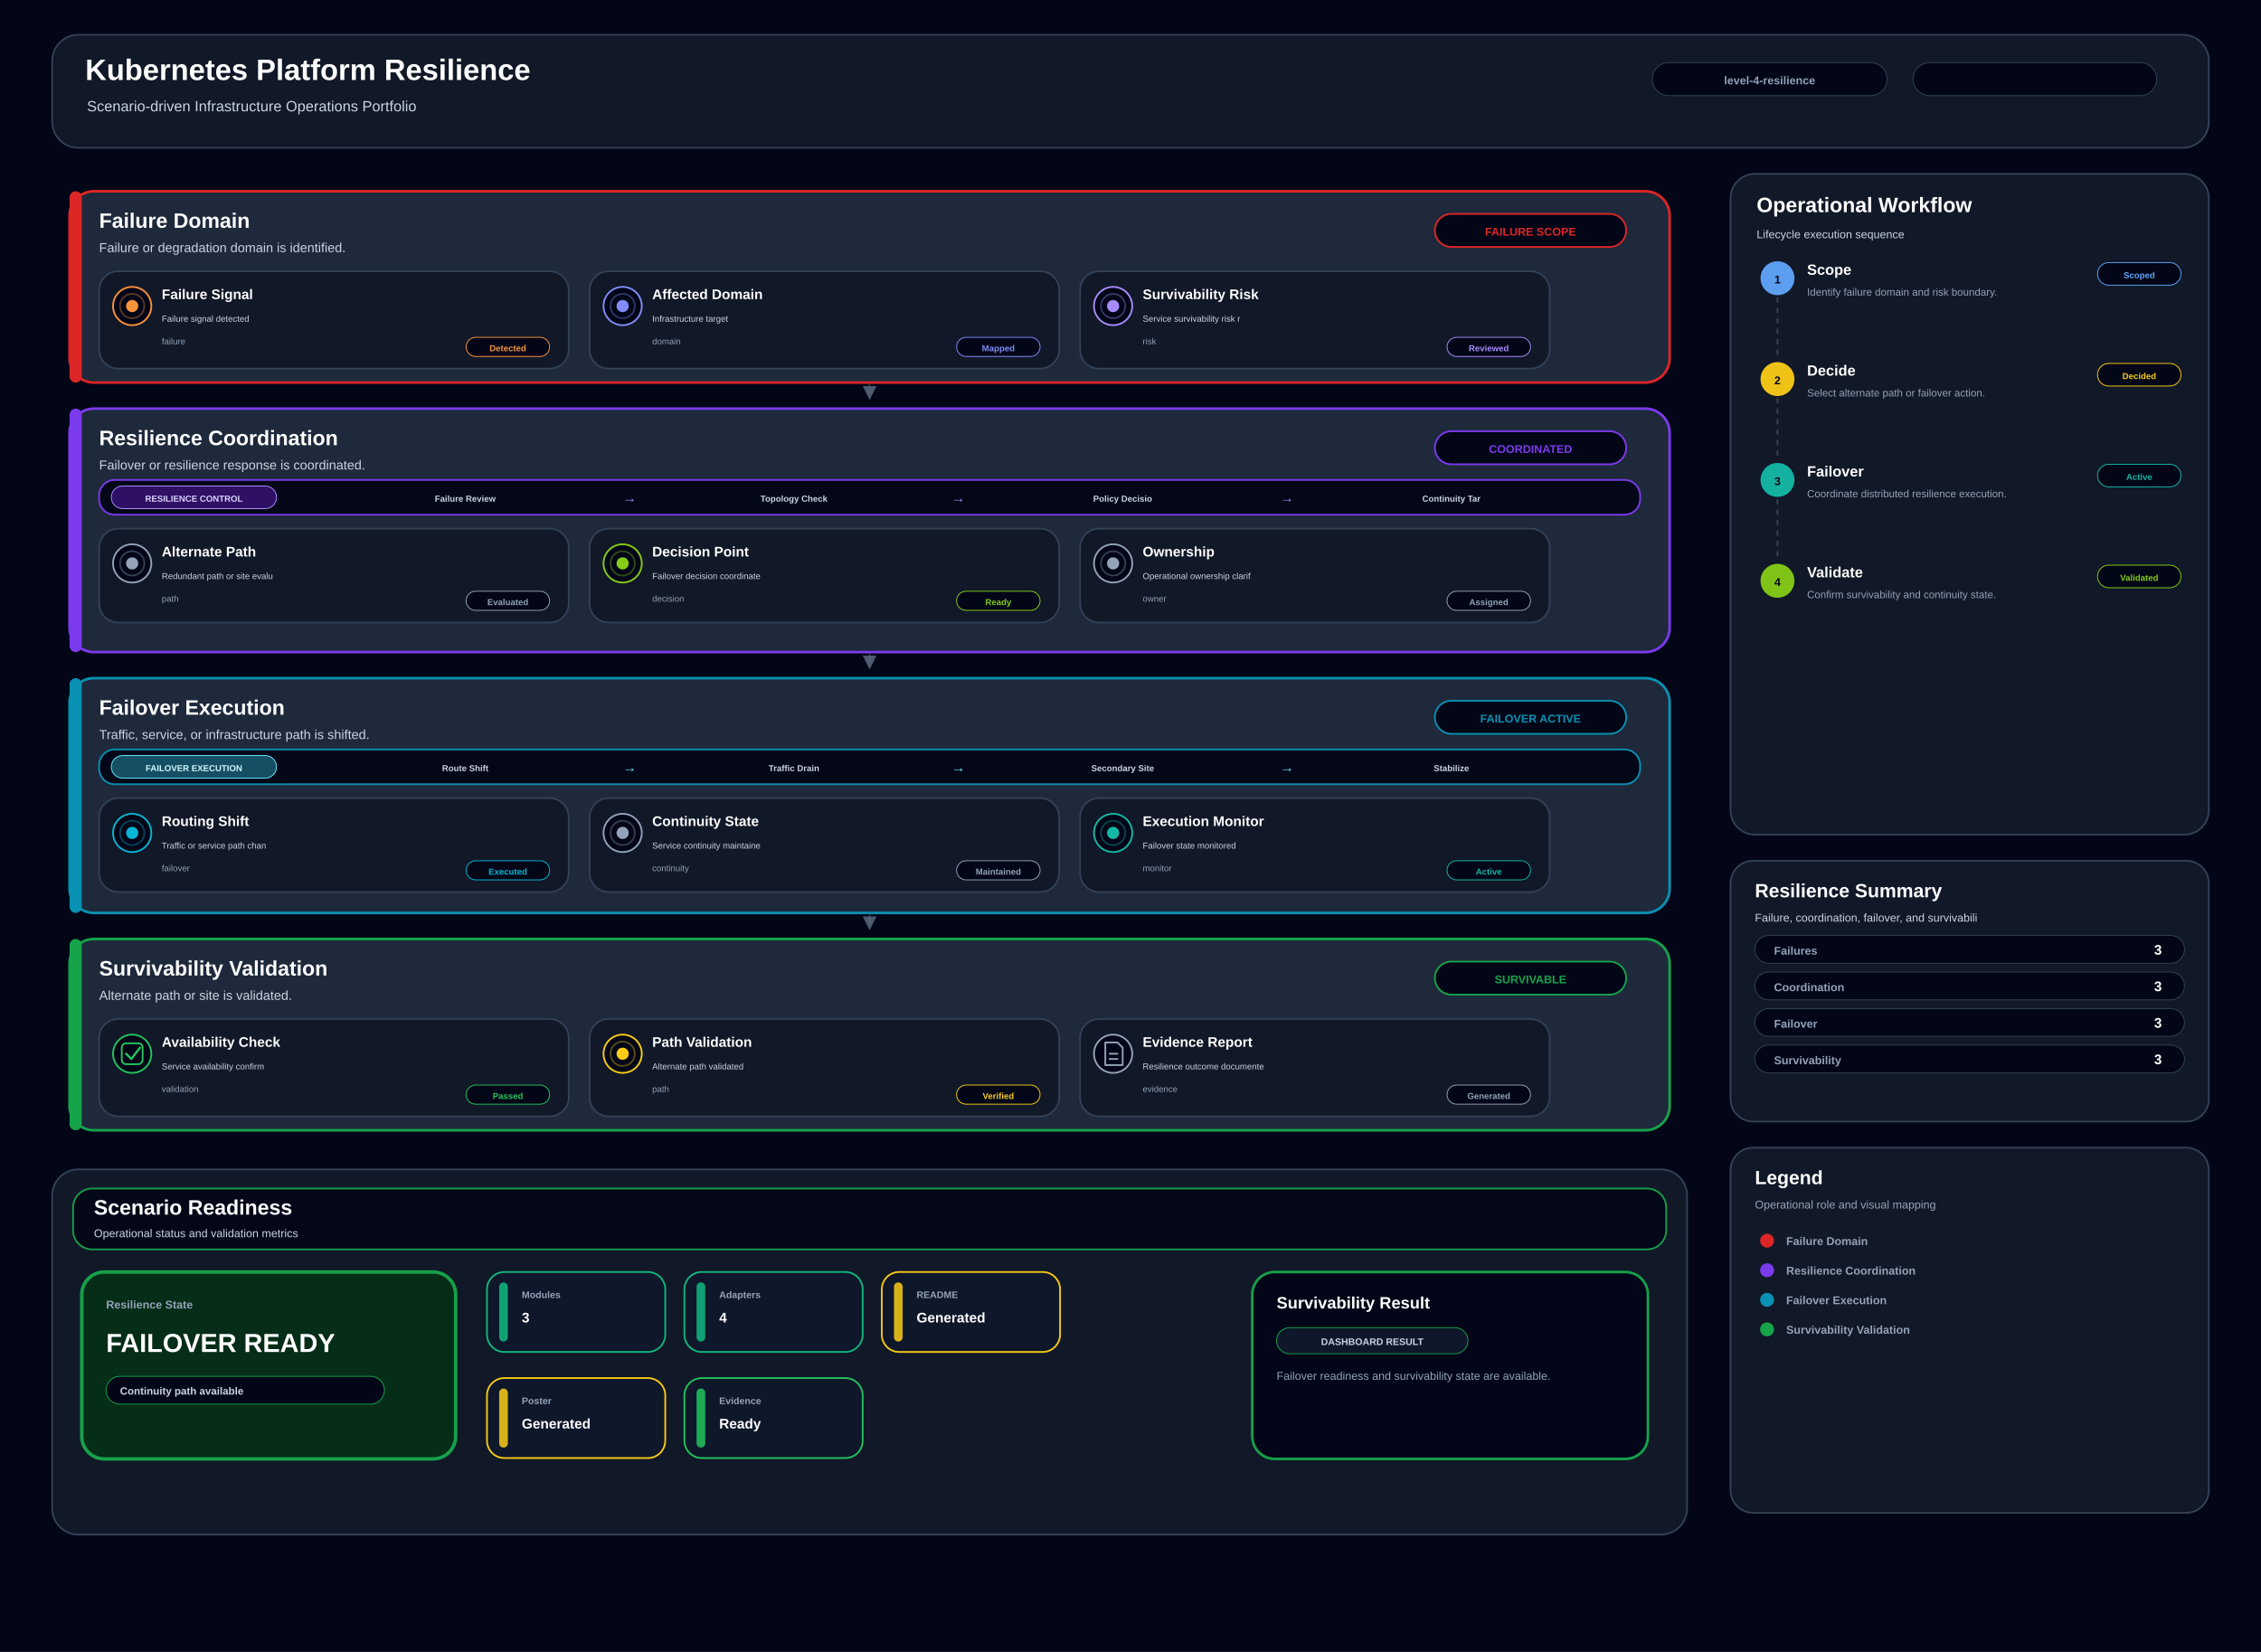
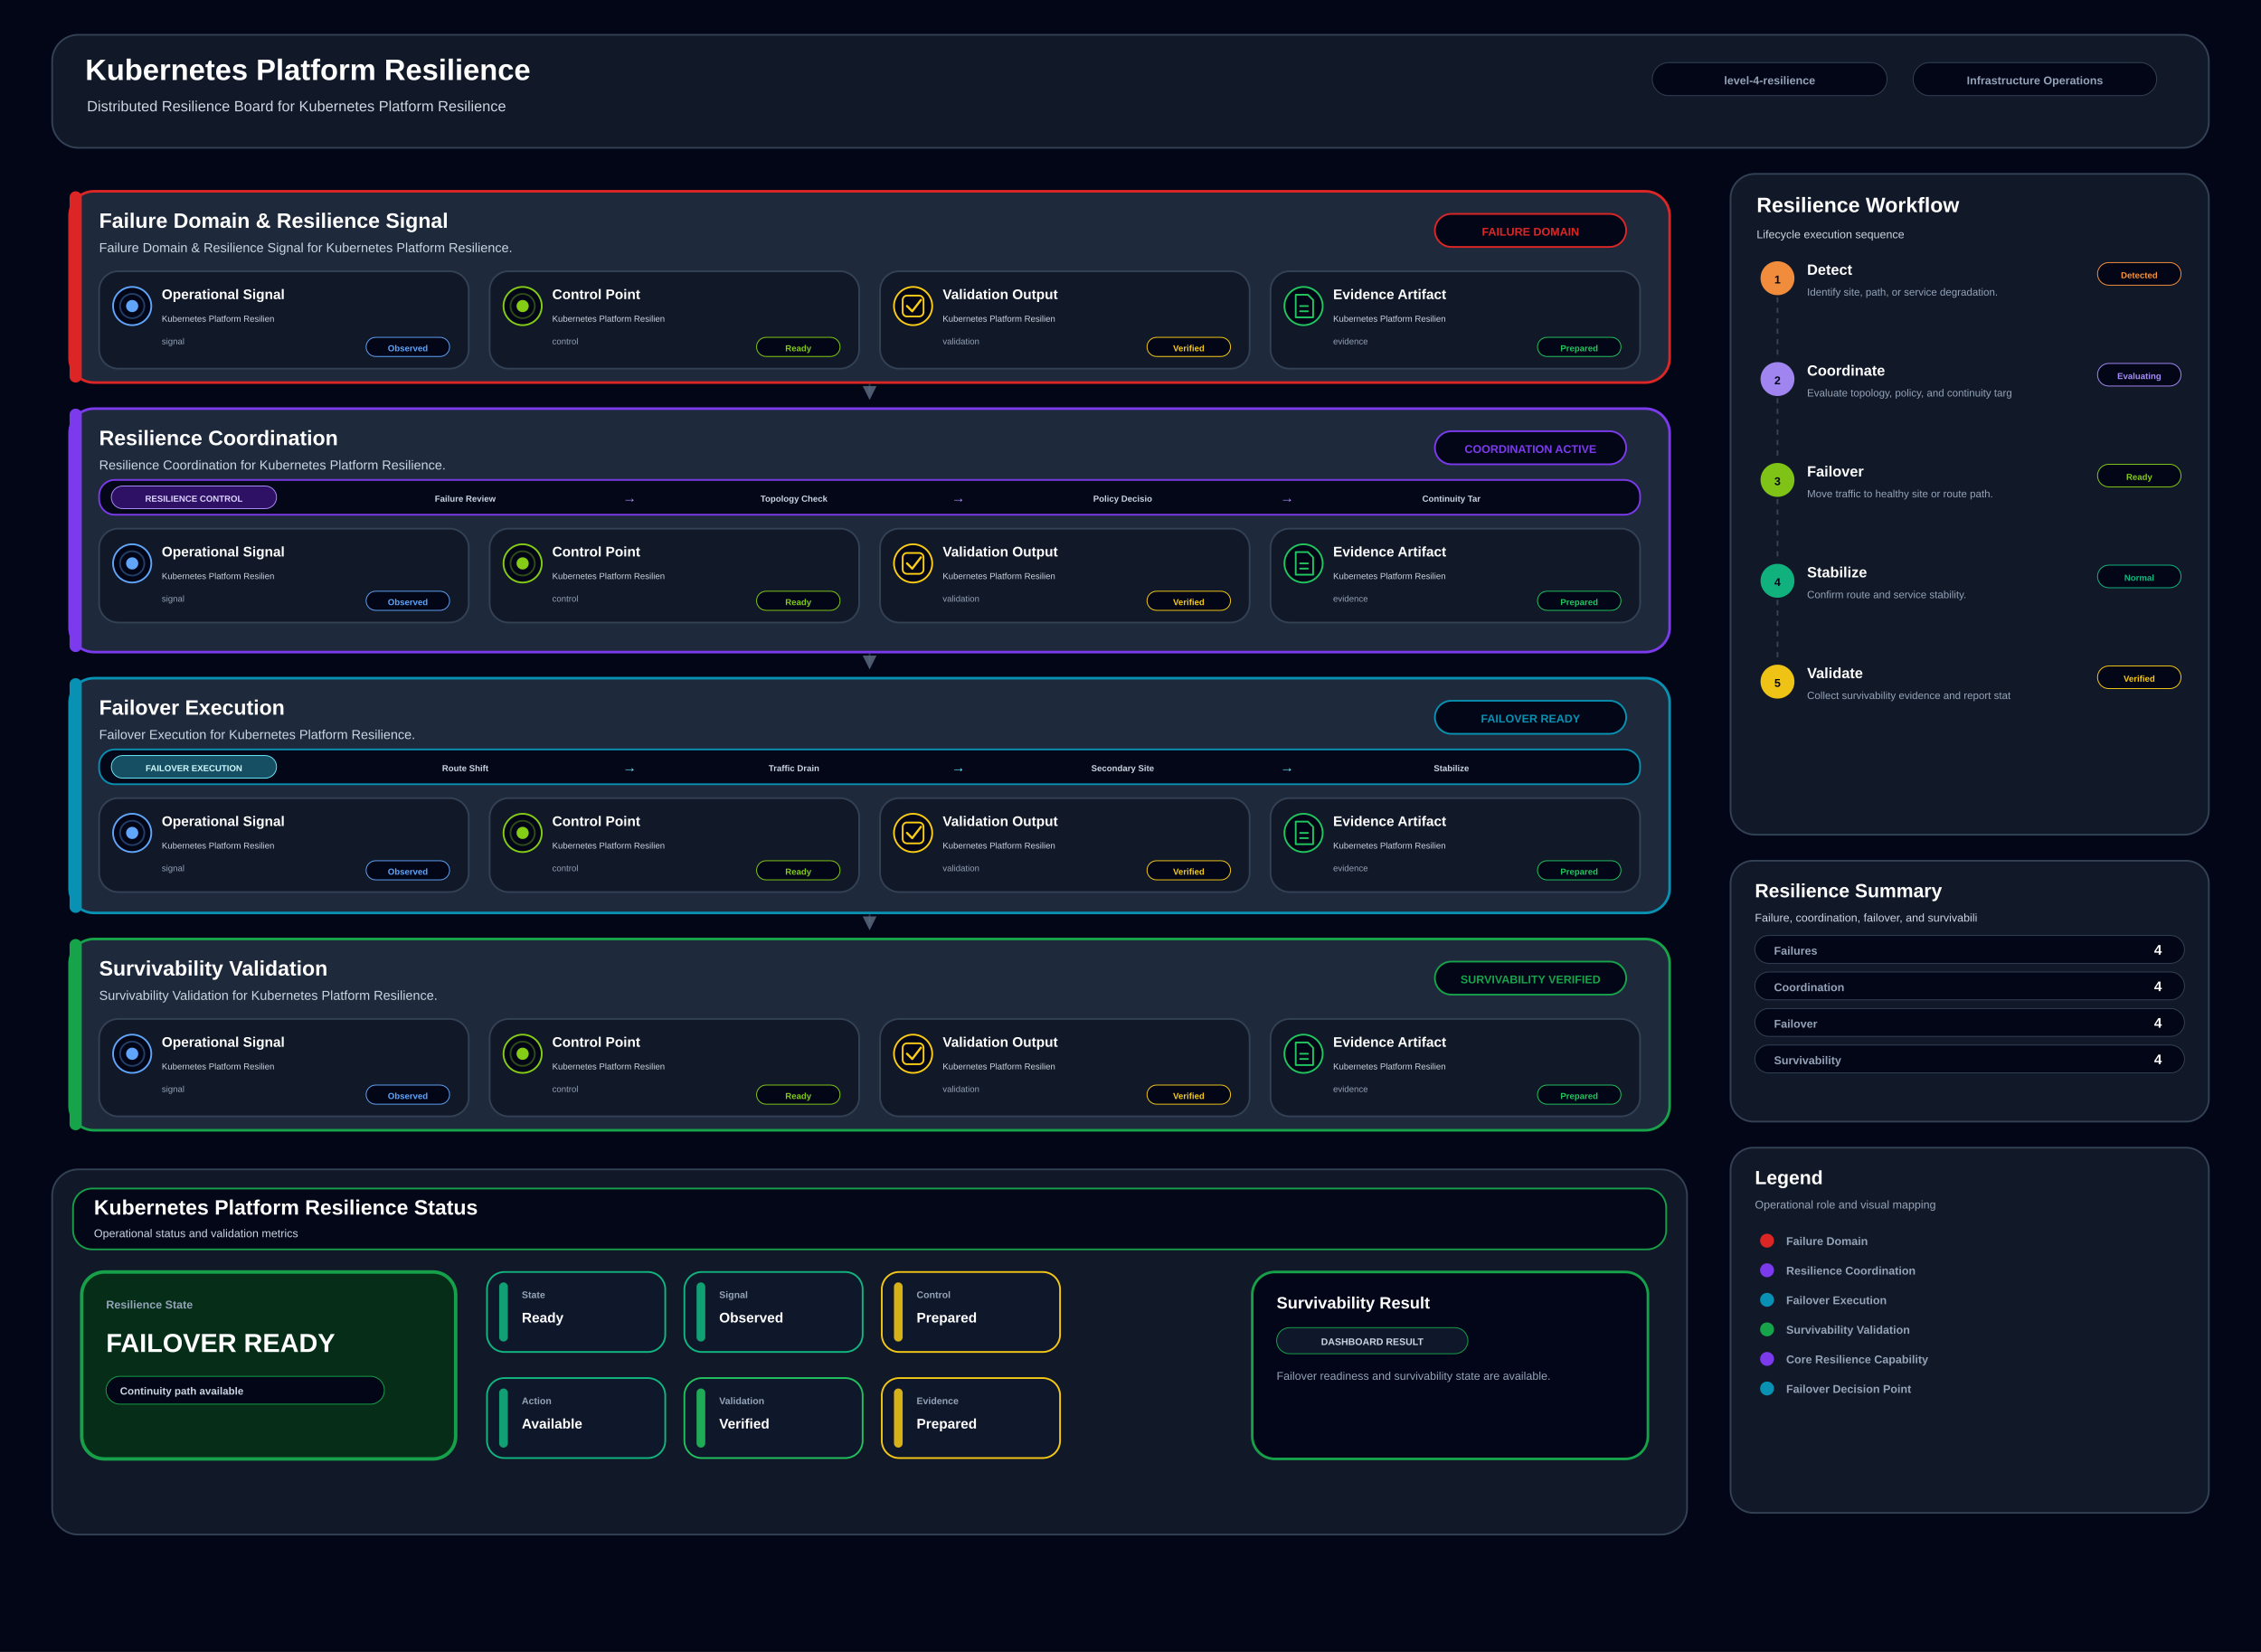
<svg xmlns="http://www.w3.org/2000/svg" width="2600" height="1900" viewBox="0 0 2600 1900" font-family="Arial, Helvetica, sans-serif">
  <style>text { font-family: Arial, Helvetica, sans-serif; letter-spacing: normal; word-spacing: normal; text-rendering: optimizeLegibility; font-kerning: normal; }</style>
  <style>text { font-family: Arial, Helvetica, sans-serif; letter-spacing: normal; word-spacing: normal; text-rendering: optimizeLegibility; font-kerning: normal; }</style>
  <rect width="2600" height="1900" fill="#020617" />
  <rect x="60" y="40" width="2480" height="130" rx="30" fill="#111827" stroke="#334155" stroke-width="2" />
  <text x="98" y="92" fill="#ffffff" font-size="34" font-weight="bold">Kubernetes Platform Resilience</text>
-   <text x="100" y="128" fill="#cbd5e1" font-size="17">Scenario-driven Infrastructure Operations Portfolio</text>
+   <text x="100" y="128" fill="#cbd5e1" font-size="17">Distributed Resilience Board for Kubernetes Platform Resilience</text>
  <rect x="1900" y="72" width="270" height="38" rx="19" fill="#020617" stroke="#334155" stroke-width="1" />
  <text x="2035" y="97" fill="#94a3b8" font-size="13" text-anchor="middle" font-weight="bold">level-4-resilience</text>
  <rect x="2200" y="72" width="280" height="38" rx="19" fill="#020617" stroke="#334155" stroke-width="1" />
-   <text x="2340" y="97" fill="#94a3b8" font-size="13" text-anchor="middle" font-weight="bold" />
+   <text x="2340" y="97" fill="#94a3b8" font-size="13" text-anchor="middle" font-weight="bold">Infrastructure Operations</text>
  <rect x="80" y="220" width="1840" height="220" rx="28" fill="#1e293b" stroke="#dc2626" stroke-width="3" />
  <rect x="80" y="220" width="14" height="220" rx="7" fill="#dc2626" />
-   <text x="114" y="262" fill="#ffffff" font-size="24" font-weight="bold">Failure Domain</text>
-   <text x="114" y="290" fill="#cbd5e1" font-size="15">Failure or degradation domain is identified.</text>
+   <text x="114" y="262" fill="#ffffff" font-size="24" font-weight="bold">Failure Domain &amp; Resilience Signal</text>
+   <text x="114" y="290" fill="#cbd5e1" font-size="15">Failure Domain &amp; Resilience Signal for Kubernetes Platform Resilience.</text>
  <rect x="1650" y="246" width="220" height="38" rx="19" fill="#020617" stroke="#dc2626" stroke-width="2" />
-   <text x="1760" y="271" fill="#dc2626" font-size="13" text-anchor="middle" font-weight="bold">FAILURE SCOPE</text>
-   <rect x="114" y="312" width="540" height="112" rx="22" fill="#111827" stroke="#334155" stroke-width="2" />
-   <circle cx="152" cy="352" r="22" fill="#020617" stroke="#fb923c" stroke-width="2" />
-   <circle cx="152" cy="352" r="7" fill="#fb923c" />
-   <circle cx="152" cy="352" r="14" fill="none" stroke="#fb923c" stroke-width="2" opacity="0.35" />
-   <text x="186" y="344" fill="#ffffff" font-size="16" font-weight="bold">Failure Signal</text>
-   <text x="186" y="370" fill="#cbd5e1" font-size="10">Failure signal detected</text>
-   <text x="186" y="396" fill="#94a3b8" font-size="10">failure</text>
-   <rect x="536" y="388" width="96" height="22" rx="11" fill="#020617" stroke="#fb923c" stroke-width="1" />
-   <text x="584" y="404" fill="#fb923c" font-size="10" text-anchor="middle" font-weight="bold">Detected</text>
-   <rect x="678" y="312" width="540" height="112" rx="22" fill="#111827" stroke="#334155" stroke-width="2" />
-   <circle cx="716" cy="352" r="22" fill="#020617" stroke="#818cf8" stroke-width="2" />
-   <circle cx="716" cy="352" r="7" fill="#818cf8" />
-   <circle cx="716" cy="352" r="14" fill="none" stroke="#818cf8" stroke-width="2" opacity="0.35" />
-   <text x="750" y="344" fill="#ffffff" font-size="16" font-weight="bold">Affected Domain</text>
-   <text x="750" y="370" fill="#cbd5e1" font-size="10">Infrastructure target</text>
-   <text x="750" y="396" fill="#94a3b8" font-size="10">domain</text>
-   <rect x="1100" y="388" width="96" height="22" rx="11" fill="#020617" stroke="#818cf8" stroke-width="1" />
-   <text x="1148" y="404" fill="#818cf8" font-size="10" text-anchor="middle" font-weight="bold">Mapped</text>
-   <rect x="1242" y="312" width="540" height="112" rx="22" fill="#111827" stroke="#334155" stroke-width="2" />
-   <circle cx="1280" cy="352" r="22" fill="#020617" stroke="#a78bfa" stroke-width="2" />
-   <circle cx="1280" cy="352" r="7" fill="#a78bfa" />
-   <circle cx="1280" cy="352" r="14" fill="none" stroke="#a78bfa" stroke-width="2" opacity="0.35" />
-   <text x="1314" y="344" fill="#ffffff" font-size="16" font-weight="bold">Survivability Risk</text>
-   <text x="1314" y="370" fill="#cbd5e1" font-size="10">Service survivability risk r</text>
-   <text x="1314" y="396" fill="#94a3b8" font-size="10">risk</text>
-   <rect x="1664" y="388" width="96" height="22" rx="11" fill="#020617" stroke="#a78bfa" stroke-width="1" />
-   <text x="1712" y="404" fill="#a78bfa" font-size="10" text-anchor="middle" font-weight="bold">Reviewed</text>
+   <text x="1760" y="271" fill="#dc2626" font-size="13" text-anchor="middle" font-weight="bold">FAILURE DOMAIN</text>
+   <rect x="114" y="312" width="425" height="112" rx="22" fill="#111827" stroke="#334155" stroke-width="2" />
+   <circle cx="152" cy="352" r="22" fill="#020617" stroke="#60a5fa" stroke-width="2" />
+   <circle cx="152" cy="352" r="7" fill="#60a5fa" />
+   <circle cx="152" cy="352" r="14" fill="none" stroke="#60a5fa" stroke-width="2" opacity="0.35" />
+   <text x="186" y="344" fill="#ffffff" font-size="16" font-weight="bold">Operational Signal</text>
+   <text x="186" y="370" fill="#cbd5e1" font-size="10">Kubernetes Platform Resilien</text>
+   <text x="186" y="396" fill="#94a3b8" font-size="10">signal</text>
+   <rect x="421" y="388" width="96" height="22" rx="11" fill="#020617" stroke="#60a5fa" stroke-width="1" />
+   <text x="469" y="404" fill="#60a5fa" font-size="10" text-anchor="middle" font-weight="bold">Observed</text>
+   <rect x="563" y="312" width="425" height="112" rx="22" fill="#111827" stroke="#334155" stroke-width="2" />
+   <circle cx="601" cy="352" r="22" fill="#020617" stroke="#84cc16" stroke-width="2" />
+   <circle cx="601" cy="352" r="7" fill="#84cc16" />
+   <circle cx="601" cy="352" r="14" fill="none" stroke="#84cc16" stroke-width="2" opacity="0.35" />
+   <text x="635" y="344" fill="#ffffff" font-size="16" font-weight="bold">Control Point</text>
+   <text x="635" y="370" fill="#cbd5e1" font-size="10">Kubernetes Platform Resilien</text>
+   <text x="635" y="396" fill="#94a3b8" font-size="10">control</text>
+   <rect x="870" y="388" width="96" height="22" rx="11" fill="#020617" stroke="#84cc16" stroke-width="1" />
+   <text x="918" y="404" fill="#84cc16" font-size="10" text-anchor="middle" font-weight="bold">Ready</text>
+   <rect x="1012" y="312" width="425" height="112" rx="22" fill="#111827" stroke="#334155" stroke-width="2" />
+   <circle cx="1050" cy="352" r="22" fill="#020617" stroke="#facc15" stroke-width="2" />
+   <rect x="1038" y="340" width="24" height="24" rx="5" fill="none" stroke="#facc15" stroke-width="2" />
+   <polyline points="1043,352 1049,358 1059,345" fill="none" stroke="#facc15" stroke-width="2.5" stroke-linecap="round" stroke-linejoin="round" />
+   <text x="1084" y="344" fill="#ffffff" font-size="16" font-weight="bold">Validation Output</text>
+   <text x="1084" y="370" fill="#cbd5e1" font-size="10">Kubernetes Platform Resilien</text>
+   <text x="1084" y="396" fill="#94a3b8" font-size="10">validation</text>
+   <rect x="1319" y="388" width="96" height="22" rx="11" fill="#020617" stroke="#facc15" stroke-width="1" />
+   <text x="1367" y="404" fill="#facc15" font-size="10" text-anchor="middle" font-weight="bold">Verified</text>
+   <rect x="1461" y="312" width="425" height="112" rx="22" fill="#111827" stroke="#334155" stroke-width="2" />
+   <circle cx="1499" cy="352" r="22" fill="#020617" stroke="#22c55e" stroke-width="2" />
+   <polygon points="1490,339 1504,339 1510,345 1510,365 1490,365" fill="none" stroke="#22c55e" stroke-width="2" stroke-linejoin="round" />
+   <line x1="1495" y1="352" x2="1504" y2="352" stroke="#22c55e" stroke-width="2" stroke-linecap="round" />
+   <line x1="1495" y1="358" x2="1504" y2="358" stroke="#22c55e" stroke-width="2" stroke-linecap="round" />
+   <text x="1533" y="344" fill="#ffffff" font-size="16" font-weight="bold">Evidence Artifact</text>
+   <text x="1533" y="370" fill="#cbd5e1" font-size="10">Kubernetes Platform Resilien</text>
+   <text x="1533" y="396" fill="#94a3b8" font-size="10">evidence</text>
+   <rect x="1768" y="388" width="96" height="22" rx="11" fill="#020617" stroke="#22c55e" stroke-width="1" />
+   <text x="1816" y="404" fill="#22c55e" font-size="10" text-anchor="middle" font-weight="bold">Prepared</text>
  <rect x="80" y="470" width="1840" height="280" rx="28" fill="#1e293b" stroke="#7c3aed" stroke-width="3" />
  <rect x="80" y="470" width="14" height="280" rx="7" fill="#7c3aed" />
  <text x="114" y="512" fill="#ffffff" font-size="24" font-weight="bold">Resilience Coordination</text>
-   <text x="114" y="540" fill="#cbd5e1" font-size="15">Failover or resilience response is coordinated.</text>
+   <text x="114" y="540" fill="#cbd5e1" font-size="15">Resilience Coordination for Kubernetes Platform Resilience.</text>
  <rect x="1650" y="496" width="220" height="38" rx="19" fill="#020617" stroke="#7c3aed" stroke-width="2" />
-   <text x="1760" y="521" fill="#7c3aed" font-size="13" text-anchor="middle" font-weight="bold">COORDINATED</text>
+   <text x="1760" y="521" fill="#7c3aed" font-size="13" text-anchor="middle" font-weight="bold">COORDINATION ACTIVE</text>
  <rect x="114" y="552" width="1772" height="40" rx="18" fill="#020617" stroke="#7c3aed" stroke-width="2" opacity="0.98" />
  <rect x="128" y="559" width="190" height="26" rx="13" fill="#2e1065" stroke="#a78bfa" stroke-width="1" />
  <text x="223.0" y="577" fill="#ddd6fe" font-size="10" text-anchor="middle" font-weight="bold">RESILIENCE CONTROL</text>
  <text x="535.0" y="577" fill="#cbd5e1" font-size="10" text-anchor="middle" font-weight="bold">Failure Review</text>
  <text x="724.0" y="578" fill="#a78bfa" font-size="16" text-anchor="middle" font-weight="bold">→</text>
  <text x="913.0" y="577" fill="#cbd5e1" font-size="10" text-anchor="middle" font-weight="bold">Topology Check</text>
  <text x="1102.0" y="578" fill="#a78bfa" font-size="16" text-anchor="middle" font-weight="bold">→</text>
  <text x="1291.0" y="577" fill="#cbd5e1" font-size="10" text-anchor="middle" font-weight="bold">Policy Decisio</text>
  <text x="1480.0" y="578" fill="#a78bfa" font-size="16" text-anchor="middle" font-weight="bold">→</text>
  <text x="1669.0" y="577" fill="#cbd5e1" font-size="10" text-anchor="middle" font-weight="bold">Continuity Tar</text>
-   <rect x="114" y="608" width="540" height="108" rx="22" fill="#111827" stroke="#334155" stroke-width="2" />
-   <circle cx="152" cy="648" r="22" fill="#020617" stroke="#94a3b8" stroke-width="2" />
-   <circle cx="152" cy="648" r="7" fill="#94a3b8" />
-   <circle cx="152" cy="648" r="14" fill="none" stroke="#94a3b8" stroke-width="2" opacity="0.35" />
-   <text x="186" y="640" fill="#ffffff" font-size="16" font-weight="bold">Alternate Path</text>
-   <text x="186" y="666" fill="#cbd5e1" font-size="10">Redundant path or site evalu</text>
-   <text x="186" y="692" fill="#94a3b8" font-size="10">path</text>
-   <rect x="536" y="680" width="96" height="22" rx="11" fill="#020617" stroke="#94a3b8" stroke-width="1" />
-   <text x="584" y="696" fill="#94a3b8" font-size="10" text-anchor="middle" font-weight="bold">Evaluated</text>
-   <rect x="678" y="608" width="540" height="108" rx="22" fill="#111827" stroke="#334155" stroke-width="2" />
-   <circle cx="716" cy="648" r="22" fill="#020617" stroke="#84cc16" stroke-width="2" />
-   <circle cx="716" cy="648" r="7" fill="#84cc16" />
-   <circle cx="716" cy="648" r="14" fill="none" stroke="#84cc16" stroke-width="2" opacity="0.35" />
-   <text x="750" y="640" fill="#ffffff" font-size="16" font-weight="bold">Decision Point</text>
-   <text x="750" y="666" fill="#cbd5e1" font-size="10">Failover decision coordinate</text>
-   <text x="750" y="692" fill="#94a3b8" font-size="10">decision</text>
-   <rect x="1100" y="680" width="96" height="22" rx="11" fill="#020617" stroke="#84cc16" stroke-width="1" />
-   <text x="1148" y="696" fill="#84cc16" font-size="10" text-anchor="middle" font-weight="bold">Ready</text>
-   <rect x="1242" y="608" width="540" height="108" rx="22" fill="#111827" stroke="#334155" stroke-width="2" />
-   <circle cx="1280" cy="648" r="22" fill="#020617" stroke="#94a3b8" stroke-width="2" />
-   <circle cx="1280" cy="648" r="7" fill="#94a3b8" />
-   <circle cx="1280" cy="648" r="14" fill="none" stroke="#94a3b8" stroke-width="2" opacity="0.35" />
-   <text x="1314" y="640" fill="#ffffff" font-size="16" font-weight="bold">Ownership</text>
-   <text x="1314" y="666" fill="#cbd5e1" font-size="10">Operational ownership clarif</text>
-   <text x="1314" y="692" fill="#94a3b8" font-size="10">owner</text>
-   <rect x="1664" y="680" width="96" height="22" rx="11" fill="#020617" stroke="#94a3b8" stroke-width="1" />
-   <text x="1712" y="696" fill="#94a3b8" font-size="10" text-anchor="middle" font-weight="bold">Assigned</text>
+   <rect x="114" y="608" width="425" height="108" rx="22" fill="#111827" stroke="#334155" stroke-width="2" />
+   <circle cx="152" cy="648" r="22" fill="#020617" stroke="#60a5fa" stroke-width="2" />
+   <circle cx="152" cy="648" r="7" fill="#60a5fa" />
+   <circle cx="152" cy="648" r="14" fill="none" stroke="#60a5fa" stroke-width="2" opacity="0.35" />
+   <text x="186" y="640" fill="#ffffff" font-size="16" font-weight="bold">Operational Signal</text>
+   <text x="186" y="666" fill="#cbd5e1" font-size="10">Kubernetes Platform Resilien</text>
+   <text x="186" y="692" fill="#94a3b8" font-size="10">signal</text>
+   <rect x="421" y="680" width="96" height="22" rx="11" fill="#020617" stroke="#60a5fa" stroke-width="1" />
+   <text x="469" y="696" fill="#60a5fa" font-size="10" text-anchor="middle" font-weight="bold">Observed</text>
+   <rect x="563" y="608" width="425" height="108" rx="22" fill="#111827" stroke="#334155" stroke-width="2" />
+   <circle cx="601" cy="648" r="22" fill="#020617" stroke="#84cc16" stroke-width="2" />
+   <circle cx="601" cy="648" r="7" fill="#84cc16" />
+   <circle cx="601" cy="648" r="14" fill="none" stroke="#84cc16" stroke-width="2" opacity="0.35" />
+   <text x="635" y="640" fill="#ffffff" font-size="16" font-weight="bold">Control Point</text>
+   <text x="635" y="666" fill="#cbd5e1" font-size="10">Kubernetes Platform Resilien</text>
+   <text x="635" y="692" fill="#94a3b8" font-size="10">control</text>
+   <rect x="870" y="680" width="96" height="22" rx="11" fill="#020617" stroke="#84cc16" stroke-width="1" />
+   <text x="918" y="696" fill="#84cc16" font-size="10" text-anchor="middle" font-weight="bold">Ready</text>
+   <rect x="1012" y="608" width="425" height="108" rx="22" fill="#111827" stroke="#334155" stroke-width="2" />
+   <circle cx="1050" cy="648" r="22" fill="#020617" stroke="#facc15" stroke-width="2" />
+   <rect x="1038" y="636" width="24" height="24" rx="5" fill="none" stroke="#facc15" stroke-width="2" />
+   <polyline points="1043,648 1049,654 1059,641" fill="none" stroke="#facc15" stroke-width="2.5" stroke-linecap="round" stroke-linejoin="round" />
+   <text x="1084" y="640" fill="#ffffff" font-size="16" font-weight="bold">Validation Output</text>
+   <text x="1084" y="666" fill="#cbd5e1" font-size="10">Kubernetes Platform Resilien</text>
+   <text x="1084" y="692" fill="#94a3b8" font-size="10">validation</text>
+   <rect x="1319" y="680" width="96" height="22" rx="11" fill="#020617" stroke="#facc15" stroke-width="1" />
+   <text x="1367" y="696" fill="#facc15" font-size="10" text-anchor="middle" font-weight="bold">Verified</text>
+   <rect x="1461" y="608" width="425" height="108" rx="22" fill="#111827" stroke="#334155" stroke-width="2" />
+   <circle cx="1499" cy="648" r="22" fill="#020617" stroke="#22c55e" stroke-width="2" />
+   <polygon points="1490,635 1504,635 1510,641 1510,661 1490,661" fill="none" stroke="#22c55e" stroke-width="2" stroke-linejoin="round" />
+   <line x1="1495" y1="648" x2="1504" y2="648" stroke="#22c55e" stroke-width="2" stroke-linecap="round" />
+   <line x1="1495" y1="654" x2="1504" y2="654" stroke="#22c55e" stroke-width="2" stroke-linecap="round" />
+   <text x="1533" y="640" fill="#ffffff" font-size="16" font-weight="bold">Evidence Artifact</text>
+   <text x="1533" y="666" fill="#cbd5e1" font-size="10">Kubernetes Platform Resilien</text>
+   <text x="1533" y="692" fill="#94a3b8" font-size="10">evidence</text>
+   <rect x="1768" y="680" width="96" height="22" rx="11" fill="#020617" stroke="#22c55e" stroke-width="1" />
+   <text x="1816" y="696" fill="#22c55e" font-size="10" text-anchor="middle" font-weight="bold">Prepared</text>
  <rect x="80" y="780" width="1840" height="270" rx="28" fill="#1e293b" stroke="#0891b2" stroke-width="3" />
  <rect x="80" y="780" width="14" height="270" rx="7" fill="#0891b2" />
  <text x="114" y="822" fill="#ffffff" font-size="24" font-weight="bold">Failover Execution</text>
-   <text x="114" y="850" fill="#cbd5e1" font-size="15">Traffic, service, or infrastructure path is shifted.</text>
+   <text x="114" y="850" fill="#cbd5e1" font-size="15">Failover Execution for Kubernetes Platform Resilience.</text>
  <rect x="1650" y="806" width="220" height="38" rx="19" fill="#020617" stroke="#0891b2" stroke-width="2" />
-   <text x="1760" y="831" fill="#0891b2" font-size="13" text-anchor="middle" font-weight="bold">FAILOVER ACTIVE</text>
+   <text x="1760" y="831" fill="#0891b2" font-size="13" text-anchor="middle" font-weight="bold">FAILOVER READY</text>
  <rect x="114" y="862" width="1772" height="40" rx="18" fill="#020617" stroke="#0891b2" stroke-width="2" opacity="0.98" />
  <rect x="128" y="869" width="190" height="26" rx="13" fill="#164e63" stroke="#67e8f9" stroke-width="1" />
  <text x="223.0" y="887" fill="#cffafe" font-size="10" text-anchor="middle" font-weight="bold">FAILOVER EXECUTION</text>
  <text x="535.0" y="887" fill="#cbd5e1" font-size="10" text-anchor="middle" font-weight="bold">Route Shift</text>
  <text x="724.0" y="888" fill="#67e8f9" font-size="16" text-anchor="middle" font-weight="bold">→</text>
  <text x="913.0" y="887" fill="#cbd5e1" font-size="10" text-anchor="middle" font-weight="bold">Traffic Drain</text>
  <text x="1102.0" y="888" fill="#67e8f9" font-size="16" text-anchor="middle" font-weight="bold">→</text>
  <text x="1291.0" y="887" fill="#cbd5e1" font-size="10" text-anchor="middle" font-weight="bold">Secondary Site</text>
  <text x="1480.0" y="888" fill="#67e8f9" font-size="16" text-anchor="middle" font-weight="bold">→</text>
  <text x="1669.0" y="887" fill="#cbd5e1" font-size="10" text-anchor="middle" font-weight="bold">Stabilize</text>
-   <rect x="114" y="918" width="540" height="108" rx="22" fill="#111827" stroke="#334155" stroke-width="2" />
-   <circle cx="152" cy="958" r="22" fill="#020617" stroke="#06b6d4" stroke-width="2" />
-   <circle cx="152" cy="958" r="7" fill="#06b6d4" />
-   <circle cx="152" cy="958" r="14" fill="none" stroke="#06b6d4" stroke-width="2" opacity="0.35" />
-   <text x="186" y="950" fill="#ffffff" font-size="16" font-weight="bold">Routing Shift</text>
-   <text x="186" y="976" fill="#cbd5e1" font-size="10">Traffic or service path chan</text>
-   <text x="186" y="1002" fill="#94a3b8" font-size="10">failover</text>
-   <rect x="536" y="990" width="96" height="22" rx="11" fill="#020617" stroke="#06b6d4" stroke-width="1" />
-   <text x="584" y="1006" fill="#06b6d4" font-size="10" text-anchor="middle" font-weight="bold">Executed</text>
-   <rect x="678" y="918" width="540" height="108" rx="22" fill="#111827" stroke="#334155" stroke-width="2" />
-   <circle cx="716" cy="958" r="22" fill="#020617" stroke="#94a3b8" stroke-width="2" />
-   <circle cx="716" cy="958" r="7" fill="#94a3b8" />
-   <circle cx="716" cy="958" r="14" fill="none" stroke="#94a3b8" stroke-width="2" opacity="0.35" />
-   <text x="750" y="950" fill="#ffffff" font-size="16" font-weight="bold">Continuity State</text>
-   <text x="750" y="976" fill="#cbd5e1" font-size="10">Service continuity maintaine</text>
-   <text x="750" y="1002" fill="#94a3b8" font-size="10">continuity</text>
-   <rect x="1100" y="990" width="96" height="22" rx="11" fill="#020617" stroke="#94a3b8" stroke-width="1" />
-   <text x="1148" y="1006" fill="#94a3b8" font-size="10" text-anchor="middle" font-weight="bold">Maintained</text>
-   <rect x="1242" y="918" width="540" height="108" rx="22" fill="#111827" stroke="#334155" stroke-width="2" />
-   <circle cx="1280" cy="958" r="22" fill="#020617" stroke="#14b8a6" stroke-width="2" />
-   <circle cx="1280" cy="958" r="7" fill="#14b8a6" />
-   <circle cx="1280" cy="958" r="14" fill="none" stroke="#14b8a6" stroke-width="2" opacity="0.35" />
-   <text x="1314" y="950" fill="#ffffff" font-size="16" font-weight="bold">Execution Monitor</text>
-   <text x="1314" y="976" fill="#cbd5e1" font-size="10">Failover state monitored</text>
-   <text x="1314" y="1002" fill="#94a3b8" font-size="10">monitor</text>
-   <rect x="1664" y="990" width="96" height="22" rx="11" fill="#020617" stroke="#14b8a6" stroke-width="1" />
-   <text x="1712" y="1006" fill="#14b8a6" font-size="10" text-anchor="middle" font-weight="bold">Active</text>
+   <rect x="114" y="918" width="425" height="108" rx="22" fill="#111827" stroke="#334155" stroke-width="2" />
+   <circle cx="152" cy="958" r="22" fill="#020617" stroke="#60a5fa" stroke-width="2" />
+   <circle cx="152" cy="958" r="7" fill="#60a5fa" />
+   <circle cx="152" cy="958" r="14" fill="none" stroke="#60a5fa" stroke-width="2" opacity="0.35" />
+   <text x="186" y="950" fill="#ffffff" font-size="16" font-weight="bold">Operational Signal</text>
+   <text x="186" y="976" fill="#cbd5e1" font-size="10">Kubernetes Platform Resilien</text>
+   <text x="186" y="1002" fill="#94a3b8" font-size="10">signal</text>
+   <rect x="421" y="990" width="96" height="22" rx="11" fill="#020617" stroke="#60a5fa" stroke-width="1" />
+   <text x="469" y="1006" fill="#60a5fa" font-size="10" text-anchor="middle" font-weight="bold">Observed</text>
+   <rect x="563" y="918" width="425" height="108" rx="22" fill="#111827" stroke="#334155" stroke-width="2" />
+   <circle cx="601" cy="958" r="22" fill="#020617" stroke="#84cc16" stroke-width="2" />
+   <circle cx="601" cy="958" r="7" fill="#84cc16" />
+   <circle cx="601" cy="958" r="14" fill="none" stroke="#84cc16" stroke-width="2" opacity="0.35" />
+   <text x="635" y="950" fill="#ffffff" font-size="16" font-weight="bold">Control Point</text>
+   <text x="635" y="976" fill="#cbd5e1" font-size="10">Kubernetes Platform Resilien</text>
+   <text x="635" y="1002" fill="#94a3b8" font-size="10">control</text>
+   <rect x="870" y="990" width="96" height="22" rx="11" fill="#020617" stroke="#84cc16" stroke-width="1" />
+   <text x="918" y="1006" fill="#84cc16" font-size="10" text-anchor="middle" font-weight="bold">Ready</text>
+   <rect x="1012" y="918" width="425" height="108" rx="22" fill="#111827" stroke="#334155" stroke-width="2" />
+   <circle cx="1050" cy="958" r="22" fill="#020617" stroke="#facc15" stroke-width="2" />
+   <rect x="1038" y="946" width="24" height="24" rx="5" fill="none" stroke="#facc15" stroke-width="2" />
+   <polyline points="1043,958 1049,964 1059,951" fill="none" stroke="#facc15" stroke-width="2.5" stroke-linecap="round" stroke-linejoin="round" />
+   <text x="1084" y="950" fill="#ffffff" font-size="16" font-weight="bold">Validation Output</text>
+   <text x="1084" y="976" fill="#cbd5e1" font-size="10">Kubernetes Platform Resilien</text>
+   <text x="1084" y="1002" fill="#94a3b8" font-size="10">validation</text>
+   <rect x="1319" y="990" width="96" height="22" rx="11" fill="#020617" stroke="#facc15" stroke-width="1" />
+   <text x="1367" y="1006" fill="#facc15" font-size="10" text-anchor="middle" font-weight="bold">Verified</text>
+   <rect x="1461" y="918" width="425" height="108" rx="22" fill="#111827" stroke="#334155" stroke-width="2" />
+   <circle cx="1499" cy="958" r="22" fill="#020617" stroke="#22c55e" stroke-width="2" />
+   <polygon points="1490,945 1504,945 1510,951 1510,971 1490,971" fill="none" stroke="#22c55e" stroke-width="2" stroke-linejoin="round" />
+   <line x1="1495" y1="958" x2="1504" y2="958" stroke="#22c55e" stroke-width="2" stroke-linecap="round" />
+   <line x1="1495" y1="964" x2="1504" y2="964" stroke="#22c55e" stroke-width="2" stroke-linecap="round" />
+   <text x="1533" y="950" fill="#ffffff" font-size="16" font-weight="bold">Evidence Artifact</text>
+   <text x="1533" y="976" fill="#cbd5e1" font-size="10">Kubernetes Platform Resilien</text>
+   <text x="1533" y="1002" fill="#94a3b8" font-size="10">evidence</text>
+   <rect x="1768" y="990" width="96" height="22" rx="11" fill="#020617" stroke="#22c55e" stroke-width="1" />
+   <text x="1816" y="1006" fill="#22c55e" font-size="10" text-anchor="middle" font-weight="bold">Prepared</text>
  <rect x="80" y="1080" width="1840" height="220" rx="28" fill="#1e293b" stroke="#16a34a" stroke-width="3" />
  <rect x="80" y="1080" width="14" height="220" rx="7" fill="#16a34a" />
  <text x="114" y="1122" fill="#ffffff" font-size="24" font-weight="bold">Survivability Validation</text>
-   <text x="114" y="1150" fill="#cbd5e1" font-size="15">Alternate path or site is validated.</text>
+   <text x="114" y="1150" fill="#cbd5e1" font-size="15">Survivability Validation for Kubernetes Platform Resilience.</text>
  <rect x="1650" y="1106" width="220" height="38" rx="19" fill="#020617" stroke="#16a34a" stroke-width="2" />
-   <text x="1760" y="1131" fill="#16a34a" font-size="13" text-anchor="middle" font-weight="bold">SURVIVABLE</text>
-   <rect x="114" y="1172" width="540" height="112" rx="22" fill="#111827" stroke="#334155" stroke-width="2" />
-   <circle cx="152" cy="1212" r="22" fill="#020617" stroke="#22c55e" stroke-width="2" />
-   <rect x="140" y="1200" width="24" height="24" rx="5" fill="none" stroke="#22c55e" stroke-width="2" />
-   <polyline points="145,1212 151,1218 161,1205" fill="none" stroke="#22c55e" stroke-width="2.5" stroke-linecap="round" stroke-linejoin="round" />
-   <text x="186" y="1204" fill="#ffffff" font-size="16" font-weight="bold">Availability Check</text>
-   <text x="186" y="1230" fill="#cbd5e1" font-size="10">Service availability confirm</text>
-   <text x="186" y="1256" fill="#94a3b8" font-size="10">validation</text>
-   <rect x="536" y="1248" width="96" height="22" rx="11" fill="#020617" stroke="#22c55e" stroke-width="1" />
-   <text x="584" y="1264" fill="#22c55e" font-size="10" text-anchor="middle" font-weight="bold">Passed</text>
-   <rect x="678" y="1172" width="540" height="112" rx="22" fill="#111827" stroke="#334155" stroke-width="2" />
-   <circle cx="716" cy="1212" r="22" fill="#020617" stroke="#facc15" stroke-width="2" />
-   <circle cx="716" cy="1212" r="7" fill="#facc15" />
-   <circle cx="716" cy="1212" r="14" fill="none" stroke="#facc15" stroke-width="2" opacity="0.35" />
-   <text x="750" y="1204" fill="#ffffff" font-size="16" font-weight="bold">Path Validation</text>
-   <text x="750" y="1230" fill="#cbd5e1" font-size="10">Alternate path validated</text>
-   <text x="750" y="1256" fill="#94a3b8" font-size="10">path</text>
-   <rect x="1100" y="1248" width="96" height="22" rx="11" fill="#020617" stroke="#facc15" stroke-width="1" />
-   <text x="1148" y="1264" fill="#facc15" font-size="10" text-anchor="middle" font-weight="bold">Verified</text>
-   <rect x="1242" y="1172" width="540" height="112" rx="22" fill="#111827" stroke="#334155" stroke-width="2" />
-   <circle cx="1280" cy="1212" r="22" fill="#020617" stroke="#94a3b8" stroke-width="2" />
-   <polygon points="1271,1199 1285,1199 1291,1205 1291,1225 1271,1225" fill="none" stroke="#94a3b8" stroke-width="2" stroke-linejoin="round" />
-   <line x1="1276" y1="1212" x2="1285" y2="1212" stroke="#94a3b8" stroke-width="2" stroke-linecap="round" />
-   <line x1="1276" y1="1218" x2="1285" y2="1218" stroke="#94a3b8" stroke-width="2" stroke-linecap="round" />
-   <text x="1314" y="1204" fill="#ffffff" font-size="16" font-weight="bold">Evidence Report</text>
-   <text x="1314" y="1230" fill="#cbd5e1" font-size="10">Resilience outcome documente</text>
-   <text x="1314" y="1256" fill="#94a3b8" font-size="10">evidence</text>
-   <rect x="1664" y="1248" width="96" height="22" rx="11" fill="#020617" stroke="#94a3b8" stroke-width="1" />
-   <text x="1712" y="1264" fill="#94a3b8" font-size="10" text-anchor="middle" font-weight="bold">Generated</text>
+   <text x="1760" y="1131" fill="#16a34a" font-size="13" text-anchor="middle" font-weight="bold">SURVIVABILITY VERIFIED</text>
+   <rect x="114" y="1172" width="425" height="112" rx="22" fill="#111827" stroke="#334155" stroke-width="2" />
+   <circle cx="152" cy="1212" r="22" fill="#020617" stroke="#60a5fa" stroke-width="2" />
+   <circle cx="152" cy="1212" r="7" fill="#60a5fa" />
+   <circle cx="152" cy="1212" r="14" fill="none" stroke="#60a5fa" stroke-width="2" opacity="0.35" />
+   <text x="186" y="1204" fill="#ffffff" font-size="16" font-weight="bold">Operational Signal</text>
+   <text x="186" y="1230" fill="#cbd5e1" font-size="10">Kubernetes Platform Resilien</text>
+   <text x="186" y="1256" fill="#94a3b8" font-size="10">signal</text>
+   <rect x="421" y="1248" width="96" height="22" rx="11" fill="#020617" stroke="#60a5fa" stroke-width="1" />
+   <text x="469" y="1264" fill="#60a5fa" font-size="10" text-anchor="middle" font-weight="bold">Observed</text>
+   <rect x="563" y="1172" width="425" height="112" rx="22" fill="#111827" stroke="#334155" stroke-width="2" />
+   <circle cx="601" cy="1212" r="22" fill="#020617" stroke="#84cc16" stroke-width="2" />
+   <circle cx="601" cy="1212" r="7" fill="#84cc16" />
+   <circle cx="601" cy="1212" r="14" fill="none" stroke="#84cc16" stroke-width="2" opacity="0.35" />
+   <text x="635" y="1204" fill="#ffffff" font-size="16" font-weight="bold">Control Point</text>
+   <text x="635" y="1230" fill="#cbd5e1" font-size="10">Kubernetes Platform Resilien</text>
+   <text x="635" y="1256" fill="#94a3b8" font-size="10">control</text>
+   <rect x="870" y="1248" width="96" height="22" rx="11" fill="#020617" stroke="#84cc16" stroke-width="1" />
+   <text x="918" y="1264" fill="#84cc16" font-size="10" text-anchor="middle" font-weight="bold">Ready</text>
+   <rect x="1012" y="1172" width="425" height="112" rx="22" fill="#111827" stroke="#334155" stroke-width="2" />
+   <circle cx="1050" cy="1212" r="22" fill="#020617" stroke="#facc15" stroke-width="2" />
+   <rect x="1038" y="1200" width="24" height="24" rx="5" fill="none" stroke="#facc15" stroke-width="2" />
+   <polyline points="1043,1212 1049,1218 1059,1205" fill="none" stroke="#facc15" stroke-width="2.5" stroke-linecap="round" stroke-linejoin="round" />
+   <text x="1084" y="1204" fill="#ffffff" font-size="16" font-weight="bold">Validation Output</text>
+   <text x="1084" y="1230" fill="#cbd5e1" font-size="10">Kubernetes Platform Resilien</text>
+   <text x="1084" y="1256" fill="#94a3b8" font-size="10">validation</text>
+   <rect x="1319" y="1248" width="96" height="22" rx="11" fill="#020617" stroke="#facc15" stroke-width="1" />
+   <text x="1367" y="1264" fill="#facc15" font-size="10" text-anchor="middle" font-weight="bold">Verified</text>
+   <rect x="1461" y="1172" width="425" height="112" rx="22" fill="#111827" stroke="#334155" stroke-width="2" />
+   <circle cx="1499" cy="1212" r="22" fill="#020617" stroke="#22c55e" stroke-width="2" />
+   <polygon points="1490,1199 1504,1199 1510,1205 1510,1225 1490,1225" fill="none" stroke="#22c55e" stroke-width="2" stroke-linejoin="round" />
+   <line x1="1495" y1="1212" x2="1504" y2="1212" stroke="#22c55e" stroke-width="2" stroke-linecap="round" />
+   <line x1="1495" y1="1218" x2="1504" y2="1218" stroke="#22c55e" stroke-width="2" stroke-linecap="round" />
+   <text x="1533" y="1204" fill="#ffffff" font-size="16" font-weight="bold">Evidence Artifact</text>
+   <text x="1533" y="1230" fill="#cbd5e1" font-size="10">Kubernetes Platform Resilien</text>
+   <text x="1533" y="1256" fill="#94a3b8" font-size="10">evidence</text>
+   <rect x="1768" y="1248" width="96" height="22" rx="11" fill="#020617" stroke="#22c55e" stroke-width="1" />
+   <text x="1816" y="1264" fill="#22c55e" font-size="10" text-anchor="middle" font-weight="bold">Prepared</text>
  <line x1="1000.0" y1="450" x2="1000.0" y2="442" stroke="#475569" stroke-width="2" stroke-linecap="round" stroke-dasharray="8 8" opacity="0.55" />
  <polygon points="992.0,444 1008.0,444 1000.0,460" fill="#64748b" opacity="0.75" />
  <line x1="1000.0" y1="760" x2="1000.0" y2="752" stroke="#475569" stroke-width="2" stroke-linecap="round" stroke-dasharray="8 8" opacity="0.55" />
  <polygon points="992.0,754 1008.0,754 1000.0,770" fill="#64748b" opacity="0.75" />
  <line x1="1000.0" y1="1060" x2="1000.0" y2="1052" stroke="#475569" stroke-width="2" stroke-linecap="round" stroke-dasharray="8 8" opacity="0.55" />
  <polygon points="992.0,1054 1008.0,1054 1000.0,1070" fill="#64748b" opacity="0.75" />
  <rect x="1990" y="200" width="550" height="760" rx="28" fill="#111827" stroke="#334155" stroke-width="2" />
-   <text x="2020" y="244" fill="#ffffff" font-size="24" font-weight="bold">Operational Workflow</text>
+   <text x="2020" y="244" fill="#ffffff" font-size="24" font-weight="bold">Resilience Workflow</text>
  <text x="2020" y="274" fill="#cbd5e1" font-size="13">Lifecycle execution sequence</text>
-   <circle cx="2044" cy="320" r="18" fill="#60a5fa" stroke="#60a5fa" stroke-width="3" opacity="0.95" />
+   <circle cx="2044" cy="320" r="18" fill="#fb923c" stroke="#fb923c" stroke-width="3" opacity="0.95" />
  <text x="2044" y="326" fill="#020617" font-size="13" text-anchor="middle" font-weight="bold">1</text>
-   <text x="2078" y="316" fill="#ffffff" font-size="17" font-weight="bold">Scope</text>
-   <text x="2078" y="340" fill="#94a3b8" font-size="12">Identify failure domain and risk boundary.</text>
-   <rect x="2412" y="302" width="96" height="26" rx="13" fill="#020617" stroke="#60a5fa" stroke-width="1" />
-   <text x="2460" y="320" fill="#60a5fa" font-size="10" text-anchor="middle" font-weight="bold">Scoped</text>
+   <text x="2078" y="316" fill="#ffffff" font-size="17" font-weight="bold">Detect</text>
+   <text x="2078" y="340" fill="#94a3b8" font-size="12">Identify site, path, or service degradation.</text>
+   <rect x="2412" y="302" width="96" height="26" rx="13" fill="#020617" stroke="#fb923c" stroke-width="1" />
+   <text x="2460" y="320" fill="#fb923c" font-size="10" text-anchor="middle" font-weight="bold">Detected</text>
  <line x1="2044" y1="342" x2="2044" y2="412" stroke="#475569" stroke-width="2" stroke-dasharray="6 6" opacity="0.7" />
-   <circle cx="2044" cy="436" r="18" fill="#facc15" stroke="#facc15" stroke-width="3" opacity="0.95" />
+   <circle cx="2044" cy="436" r="18" fill="#a78bfa" stroke="#a78bfa" stroke-width="3" opacity="0.95" />
  <text x="2044" y="442" fill="#020617" font-size="13" text-anchor="middle" font-weight="bold">2</text>
-   <text x="2078" y="432" fill="#ffffff" font-size="17" font-weight="bold">Decide</text>
-   <text x="2078" y="456" fill="#94a3b8" font-size="12">Select alternate path or failover action.</text>
-   <rect x="2412" y="418" width="96" height="26" rx="13" fill="#020617" stroke="#facc15" stroke-width="1" />
-   <text x="2460" y="436" fill="#facc15" font-size="10" text-anchor="middle" font-weight="bold">Decided</text>
+   <text x="2078" y="432" fill="#ffffff" font-size="17" font-weight="bold">Coordinate</text>
+   <text x="2078" y="456" fill="#94a3b8" font-size="12">Evaluate topology, policy, and continuity targ</text>
+   <rect x="2412" y="418" width="96" height="26" rx="13" fill="#020617" stroke="#a78bfa" stroke-width="1" />
+   <text x="2460" y="436" fill="#a78bfa" font-size="10" text-anchor="middle" font-weight="bold">Evaluating</text>
  <line x1="2044" y1="458" x2="2044" y2="528" stroke="#475569" stroke-width="2" stroke-dasharray="6 6" opacity="0.7" />
-   <circle cx="2044" cy="552" r="18" fill="#14b8a6" stroke="#14b8a6" stroke-width="3" opacity="0.95" />
+   <circle cx="2044" cy="552" r="18" fill="#84cc16" stroke="#84cc16" stroke-width="3" opacity="0.95" />
  <text x="2044" y="558" fill="#020617" font-size="13" text-anchor="middle" font-weight="bold">3</text>
  <text x="2078" y="548" fill="#ffffff" font-size="17" font-weight="bold">Failover</text>
-   <text x="2078" y="572" fill="#94a3b8" font-size="12">Coordinate distributed resilience execution.</text>
-   <rect x="2412" y="534" width="96" height="26" rx="13" fill="#020617" stroke="#14b8a6" stroke-width="1" />
-   <text x="2460" y="552" fill="#14b8a6" font-size="10" text-anchor="middle" font-weight="bold">Active</text>
+   <text x="2078" y="572" fill="#94a3b8" font-size="12">Move traffic to healthy site or route path.</text>
+   <rect x="2412" y="534" width="96" height="26" rx="13" fill="#020617" stroke="#84cc16" stroke-width="1" />
+   <text x="2460" y="552" fill="#84cc16" font-size="10" text-anchor="middle" font-weight="bold">Ready</text>
  <line x1="2044" y1="574" x2="2044" y2="644" stroke="#475569" stroke-width="2" stroke-dasharray="6 6" opacity="0.7" />
-   <circle cx="2044" cy="668" r="18" fill="#84cc16" stroke="#84cc16" stroke-width="3" opacity="0.95" />
+   <circle cx="2044" cy="668" r="18" fill="#10b981" stroke="#10b981" stroke-width="3" opacity="0.95" />
  <text x="2044" y="674" fill="#020617" font-size="13" text-anchor="middle" font-weight="bold">4</text>
-   <text x="2078" y="664" fill="#ffffff" font-size="17" font-weight="bold">Validate</text>
-   <text x="2078" y="688" fill="#94a3b8" font-size="12">Confirm survivability and continuity state.</text>
-   <rect x="2412" y="650" width="96" height="26" rx="13" fill="#020617" stroke="#84cc16" stroke-width="1" />
-   <text x="2460" y="668" fill="#84cc16" font-size="10" text-anchor="middle" font-weight="bold">Validated</text>
+   <text x="2078" y="664" fill="#ffffff" font-size="17" font-weight="bold">Stabilize</text>
+   <text x="2078" y="688" fill="#94a3b8" font-size="12">Confirm route and service stability.</text>
+   <rect x="2412" y="650" width="96" height="26" rx="13" fill="#020617" stroke="#10b981" stroke-width="1" />
+   <text x="2460" y="668" fill="#10b981" font-size="10" text-anchor="middle" font-weight="bold">Normal</text>
+   <line x1="2044" y1="690" x2="2044" y2="760" stroke="#475569" stroke-width="2" stroke-dasharray="6 6" opacity="0.7" />
+   <circle cx="2044" cy="784" r="18" fill="#facc15" stroke="#facc15" stroke-width="3" opacity="0.95" />
+   <text x="2044" y="790" fill="#020617" font-size="13" text-anchor="middle" font-weight="bold">5</text>
+   <text x="2078" y="780" fill="#ffffff" font-size="17" font-weight="bold">Validate</text>
+   <text x="2078" y="804" fill="#94a3b8" font-size="12">Collect survivability evidence and report stat</text>
+   <rect x="2412" y="766" width="96" height="26" rx="13" fill="#020617" stroke="#facc15" stroke-width="1" />
+   <text x="2460" y="784" fill="#facc15" font-size="10" text-anchor="middle" font-weight="bold">Verified</text>
  <rect x="1990" y="990" width="550" height="300" rx="26" fill="#111827" stroke="#334155" stroke-width="2" />
  <text x="2018" y="1032" fill="#ffffff" font-size="22" font-weight="bold">Resilience Summary</text>
  <text x="2018" y="1060" fill="#cbd5e1" font-size="13">Failure, coordination, failover, and survivabili</text>
  <rect x="2018" y="1076" width="494" height="32" rx="16" fill="#020617" stroke="#334155" stroke-width="1" />
  <text x="2040" y="1098" fill="#94a3b8" font-size="13" font-weight="bold">Failures</text>
-   <text x="2486" y="1098" fill="#ffffff" font-size="16" text-anchor="end" font-weight="bold">3</text>
+   <text x="2486" y="1098" fill="#ffffff" font-size="16" text-anchor="end" font-weight="bold">4</text>
  <rect x="2018" y="1118" width="494" height="32" rx="16" fill="#020617" stroke="#334155" stroke-width="1" />
  <text x="2040" y="1140" fill="#94a3b8" font-size="13" font-weight="bold">Coordination</text>
-   <text x="2486" y="1140" fill="#ffffff" font-size="16" text-anchor="end" font-weight="bold">3</text>
+   <text x="2486" y="1140" fill="#ffffff" font-size="16" text-anchor="end" font-weight="bold">4</text>
  <rect x="2018" y="1160" width="494" height="32" rx="16" fill="#020617" stroke="#334155" stroke-width="1" />
  <text x="2040" y="1182" fill="#94a3b8" font-size="13" font-weight="bold">Failover</text>
-   <text x="2486" y="1182" fill="#ffffff" font-size="16" text-anchor="end" font-weight="bold">3</text>
+   <text x="2486" y="1182" fill="#ffffff" font-size="16" text-anchor="end" font-weight="bold">4</text>
  <rect x="2018" y="1202" width="494" height="32" rx="16" fill="#020617" stroke="#334155" stroke-width="1" />
  <text x="2040" y="1224" fill="#94a3b8" font-size="13" font-weight="bold">Survivability</text>
-   <text x="2486" y="1224" fill="#ffffff" font-size="16" text-anchor="end" font-weight="bold">3</text>
+   <text x="2486" y="1224" fill="#ffffff" font-size="16" text-anchor="end" font-weight="bold">4</text>
  <rect x="60" y="1345" width="1880" height="420" rx="30" fill="#111827" stroke="#334155" stroke-width="2" />
  <rect x="84" y="1367" width="1832" height="70" rx="22" fill="#020617" stroke="#16a34a" stroke-width="2" opacity="0.96" />
-   <text x="108" y="1397" fill="#ffffff" font-size="24" font-weight="bold">Scenario Readiness</text>
+   <text x="108" y="1397" fill="#ffffff" font-size="24" font-weight="bold">Kubernetes Platform Resilience Status</text>
  <text x="108" y="1423" fill="#cbd5e1" font-size="13">Operational status and validation metrics</text>
  <rect x="94" y="1463" width="430" height="215" rx="26" fill="#052e16" stroke="#16a34a" stroke-width="4" opacity="0.98" />
  <text x="122" y="1505" fill="#94a3b8" font-size="13" font-weight="bold">Resilience State</text>
  <text x="122" y="1555" fill="#ffffff" font-size="30" font-weight="bold">FAILOVER READY</text>
  <rect x="122" y="1583" width="320" height="32" rx="16" fill="#020617" stroke="#16a34a" stroke-width="1" />
  <text x="138" y="1604" fill="#cbd5e1" font-size="12" font-weight="bold">Continuity path available</text>
  <rect x="560" y="1463" width="205" height="92" rx="20" fill="#0f172a" stroke="#10b981" stroke-width="2" opacity="0.98" />
  <rect x="574" y="1475" width="10" height="68" rx="5" fill="#10b981" opacity="0.85" />
-   <text x="600" y="1493" fill="#94a3b8" font-size="11" font-weight="bold">Modules</text>
-   <text x="600" y="1521" fill="#ffffff" font-size="16" font-weight="bold">3</text>
+   <text x="600" y="1493" fill="#94a3b8" font-size="11" font-weight="bold">State</text>
+   <text x="600" y="1521" fill="#ffffff" font-size="16" font-weight="bold">Ready</text>
  <rect x="787" y="1463" width="205" height="92" rx="20" fill="#0f172a" stroke="#10b981" stroke-width="2" opacity="0.98" />
  <rect x="801" y="1475" width="10" height="68" rx="5" fill="#10b981" opacity="0.85" />
-   <text x="827" y="1493" fill="#94a3b8" font-size="11" font-weight="bold">Adapters</text>
-   <text x="827" y="1521" fill="#ffffff" font-size="16" font-weight="bold">4</text>
+   <text x="827" y="1493" fill="#94a3b8" font-size="11" font-weight="bold">Signal</text>
+   <text x="827" y="1521" fill="#ffffff" font-size="16" font-weight="bold">Observed</text>
  <rect x="1014" y="1463" width="205" height="92" rx="20" fill="#0f172a" stroke="#facc15" stroke-width="2" opacity="0.98" />
  <rect x="1028" y="1475" width="10" height="68" rx="5" fill="#facc15" opacity="0.85" />
-   <text x="1054" y="1493" fill="#94a3b8" font-size="11" font-weight="bold">README</text>
-   <text x="1054" y="1521" fill="#ffffff" font-size="16" font-weight="bold">Generated</text>
-   <rect x="560" y="1585" width="205" height="92" rx="20" fill="#0f172a" stroke="#facc15" stroke-width="2" opacity="0.98" />
-   <rect x="574" y="1597" width="10" height="68" rx="5" fill="#facc15" opacity="0.85" />
-   <text x="600" y="1615" fill="#94a3b8" font-size="11" font-weight="bold">Poster</text>
-   <text x="600" y="1643" fill="#ffffff" font-size="16" font-weight="bold">Generated</text>
+   <text x="1054" y="1493" fill="#94a3b8" font-size="11" font-weight="bold">Control</text>
+   <text x="1054" y="1521" fill="#ffffff" font-size="16" font-weight="bold">Prepared</text>
+   <rect x="560" y="1585" width="205" height="92" rx="20" fill="#0f172a" stroke="#10b981" stroke-width="2" opacity="0.98" />
+   <rect x="574" y="1597" width="10" height="68" rx="5" fill="#10b981" opacity="0.85" />
+   <text x="600" y="1615" fill="#94a3b8" font-size="11" font-weight="bold">Action</text>
+   <text x="600" y="1643" fill="#ffffff" font-size="16" font-weight="bold">Available</text>
  <rect x="787" y="1585" width="205" height="92" rx="20" fill="#0f172a" stroke="#22c55e" stroke-width="2" opacity="0.98" />
  <rect x="801" y="1597" width="10" height="68" rx="5" fill="#22c55e" opacity="0.85" />
-   <text x="827" y="1615" fill="#94a3b8" font-size="11" font-weight="bold">Evidence</text>
-   <text x="827" y="1643" fill="#ffffff" font-size="16" font-weight="bold">Ready</text>
+   <text x="827" y="1615" fill="#94a3b8" font-size="11" font-weight="bold">Validation</text>
+   <text x="827" y="1643" fill="#ffffff" font-size="16" font-weight="bold">Verified</text>
+   <rect x="1014" y="1585" width="205" height="92" rx="20" fill="#0f172a" stroke="#facc15" stroke-width="2" opacity="0.98" />
+   <rect x="1028" y="1597" width="10" height="68" rx="5" fill="#facc15" opacity="0.85" />
+   <text x="1054" y="1615" fill="#94a3b8" font-size="11" font-weight="bold">Evidence</text>
+   <text x="1054" y="1643" fill="#ffffff" font-size="16" font-weight="bold">Prepared</text>
  <rect x="1440" y="1463" width="455" height="215" rx="26" fill="#020617" stroke="#16a34a" stroke-width="3" opacity="0.98" />
  <text x="1468" y="1505" fill="#ffffff" font-size="19" font-weight="bold">Survivability Result</text>
  <rect x="1468" y="1527" width="220" height="30" rx="15" fill="#0f172a" stroke="#16a34a" stroke-width="1" />
  <text x="1578" y="1547" fill="#cbd5e1" font-size="11" text-anchor="middle" font-weight="bold">DASHBOARD RESULT</text>
  <text x="1468" y="1587" fill="#94a3b8" font-size="13">Failover readiness and survivability state are available.</text>
  <rect x="1990" y="1320" width="550" height="420" rx="26" fill="#111827" stroke="#334155" stroke-width="2" />
  <text x="2018" y="1362" fill="#ffffff" font-size="22" font-weight="bold">Legend</text>
  <text x="2018" y="1390" fill="#94a3b8" font-size="13">Operational role and visual mapping</text>
  <circle cx="2032" cy="1427" r="8" fill="#dc2626" />
  <text x="2054" y="1432" fill="#94a3b8" font-size="13" font-weight="bold">Failure Domain</text>
  <circle cx="2032" cy="1461" r="8" fill="#7c3aed" />
  <text x="2054" y="1466" fill="#94a3b8" font-size="13" font-weight="bold">Resilience Coordination</text>
  <circle cx="2032" cy="1495" r="8" fill="#0891b2" />
  <text x="2054" y="1500" fill="#94a3b8" font-size="13" font-weight="bold">Failover Execution</text>
  <circle cx="2032" cy="1529" r="8" fill="#16a34a" />
  <text x="2054" y="1534" fill="#94a3b8" font-size="13" font-weight="bold">Survivability Validation</text>
+   <circle cx="2032" cy="1563" r="8" fill="#7c3aed" />
+   <text x="2054" y="1568" fill="#94a3b8" font-size="13" font-weight="bold">Core Resilience Capability</text>
+   <circle cx="2032" cy="1597" r="8" fill="#0891b2" />
+   <text x="2054" y="1602" fill="#94a3b8" font-size="13" font-weight="bold">Failover Decision Point</text>
</svg>
